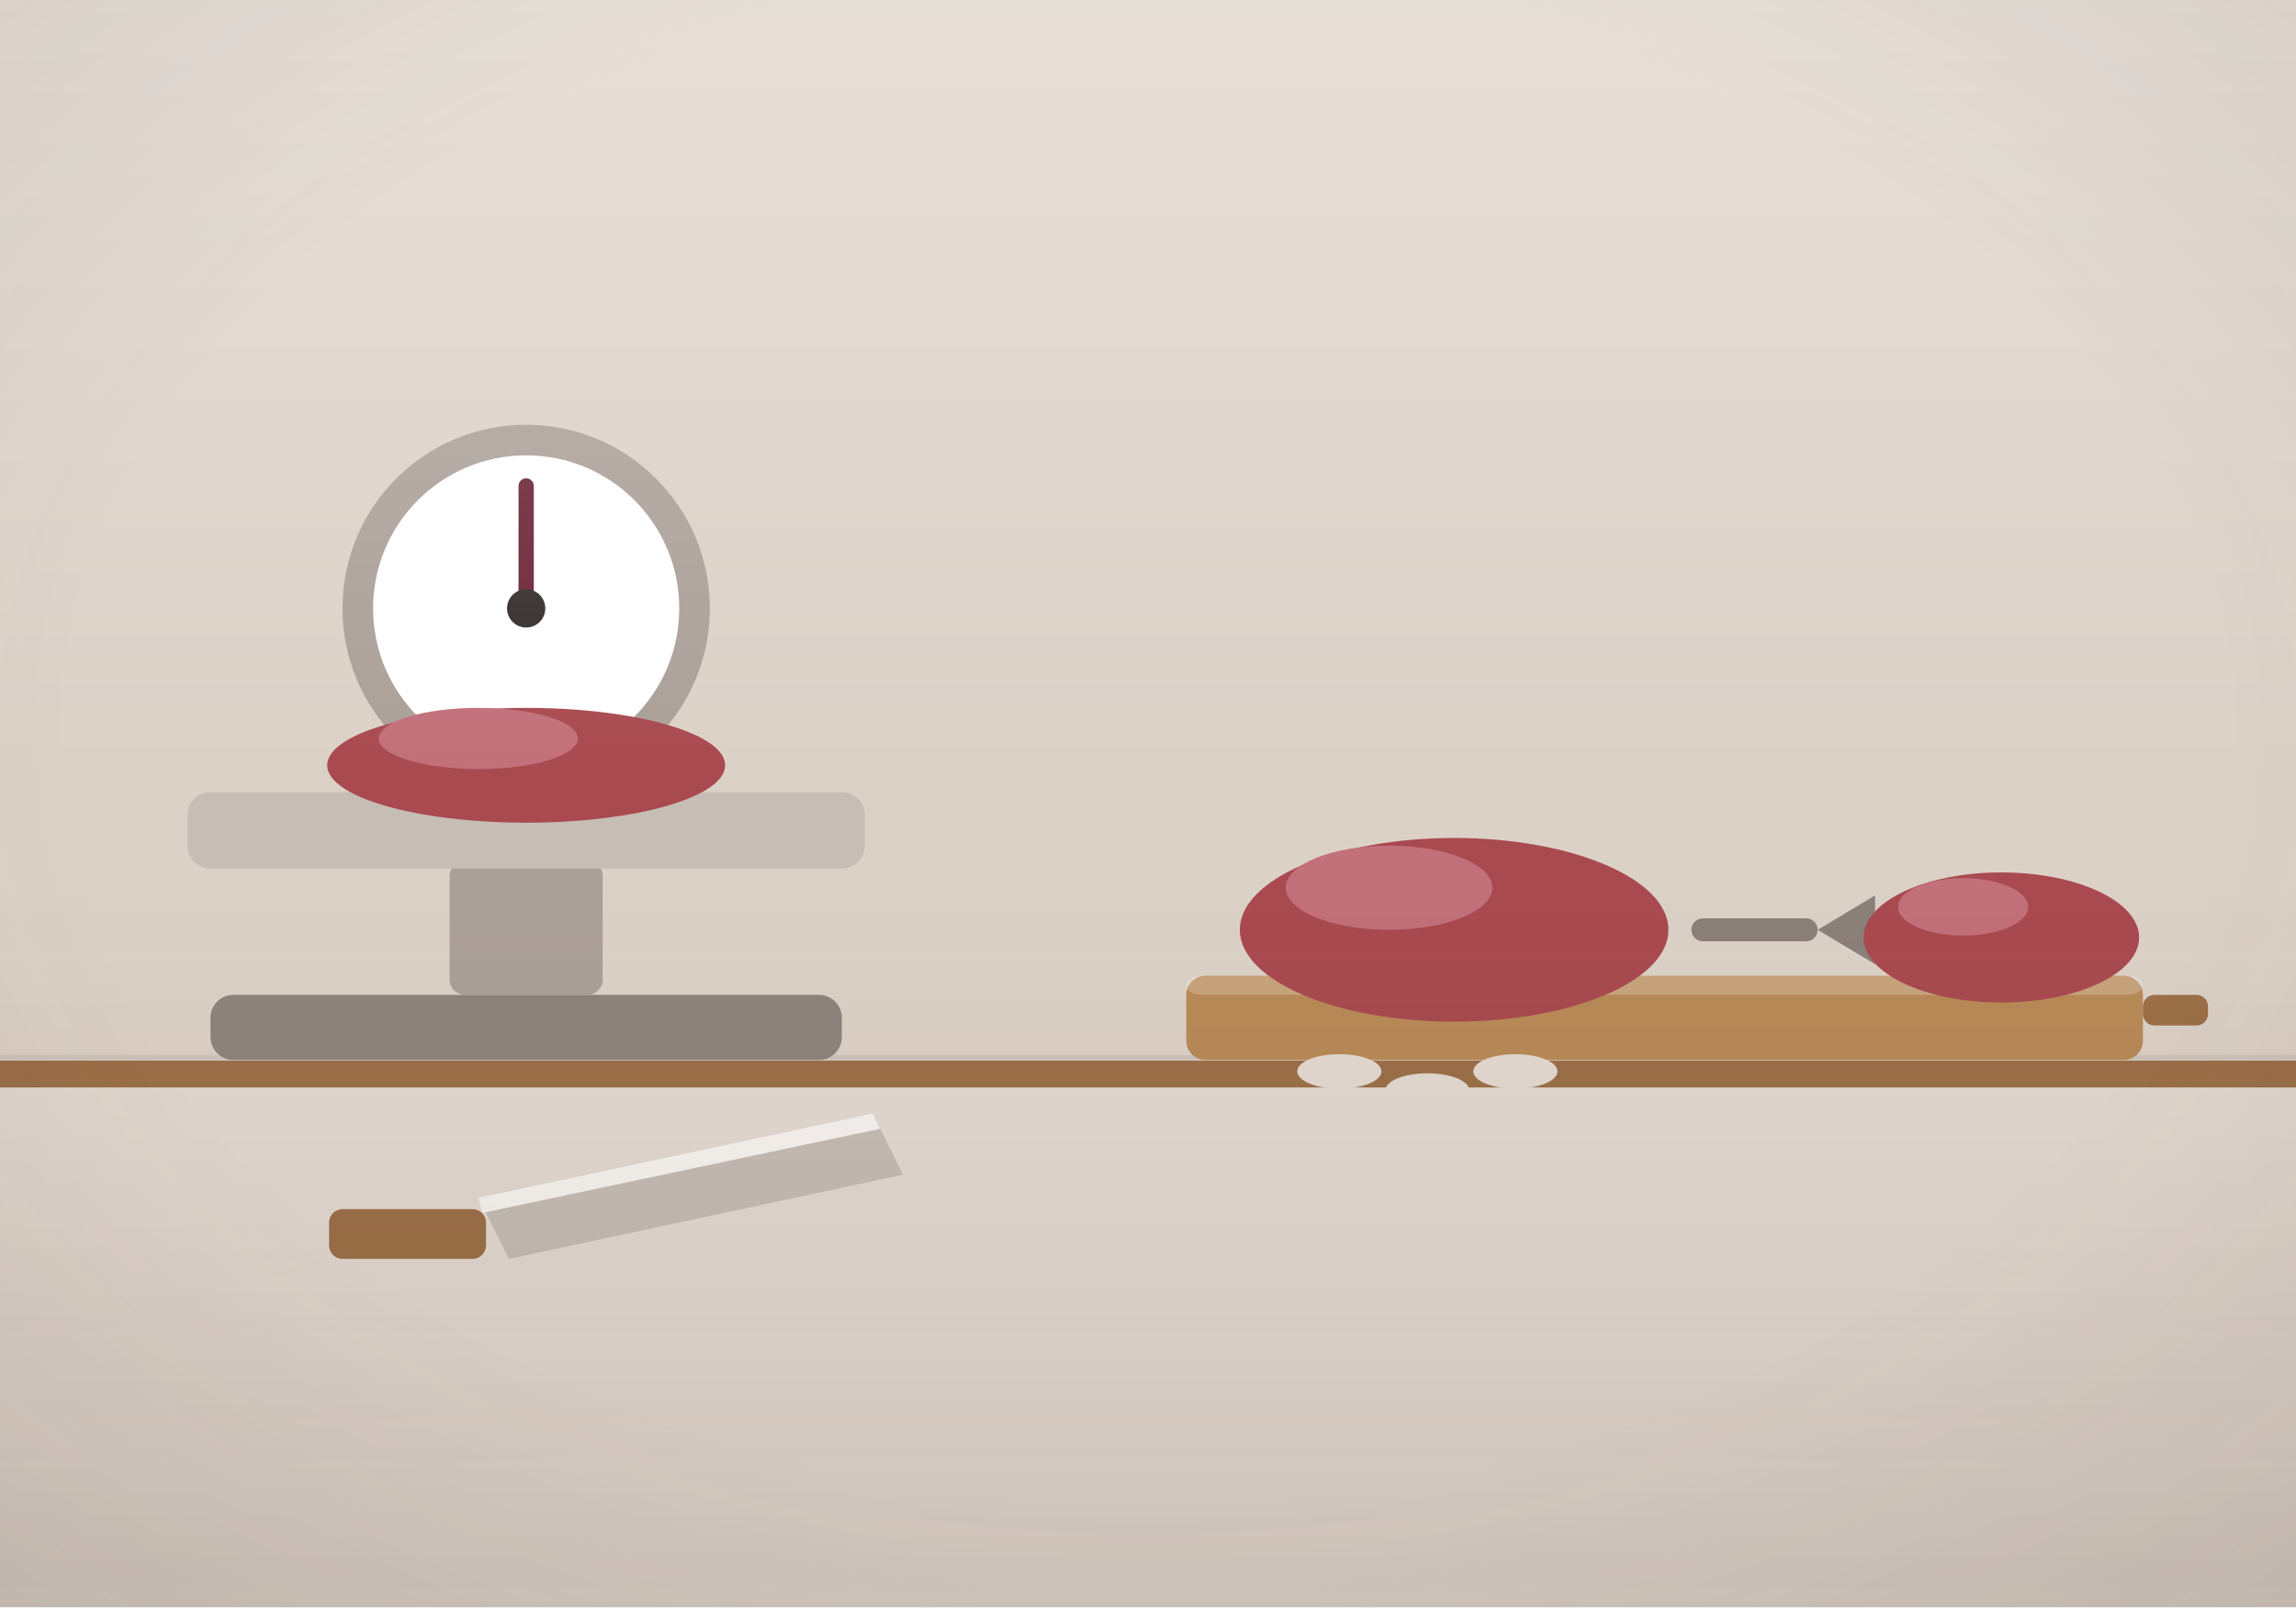
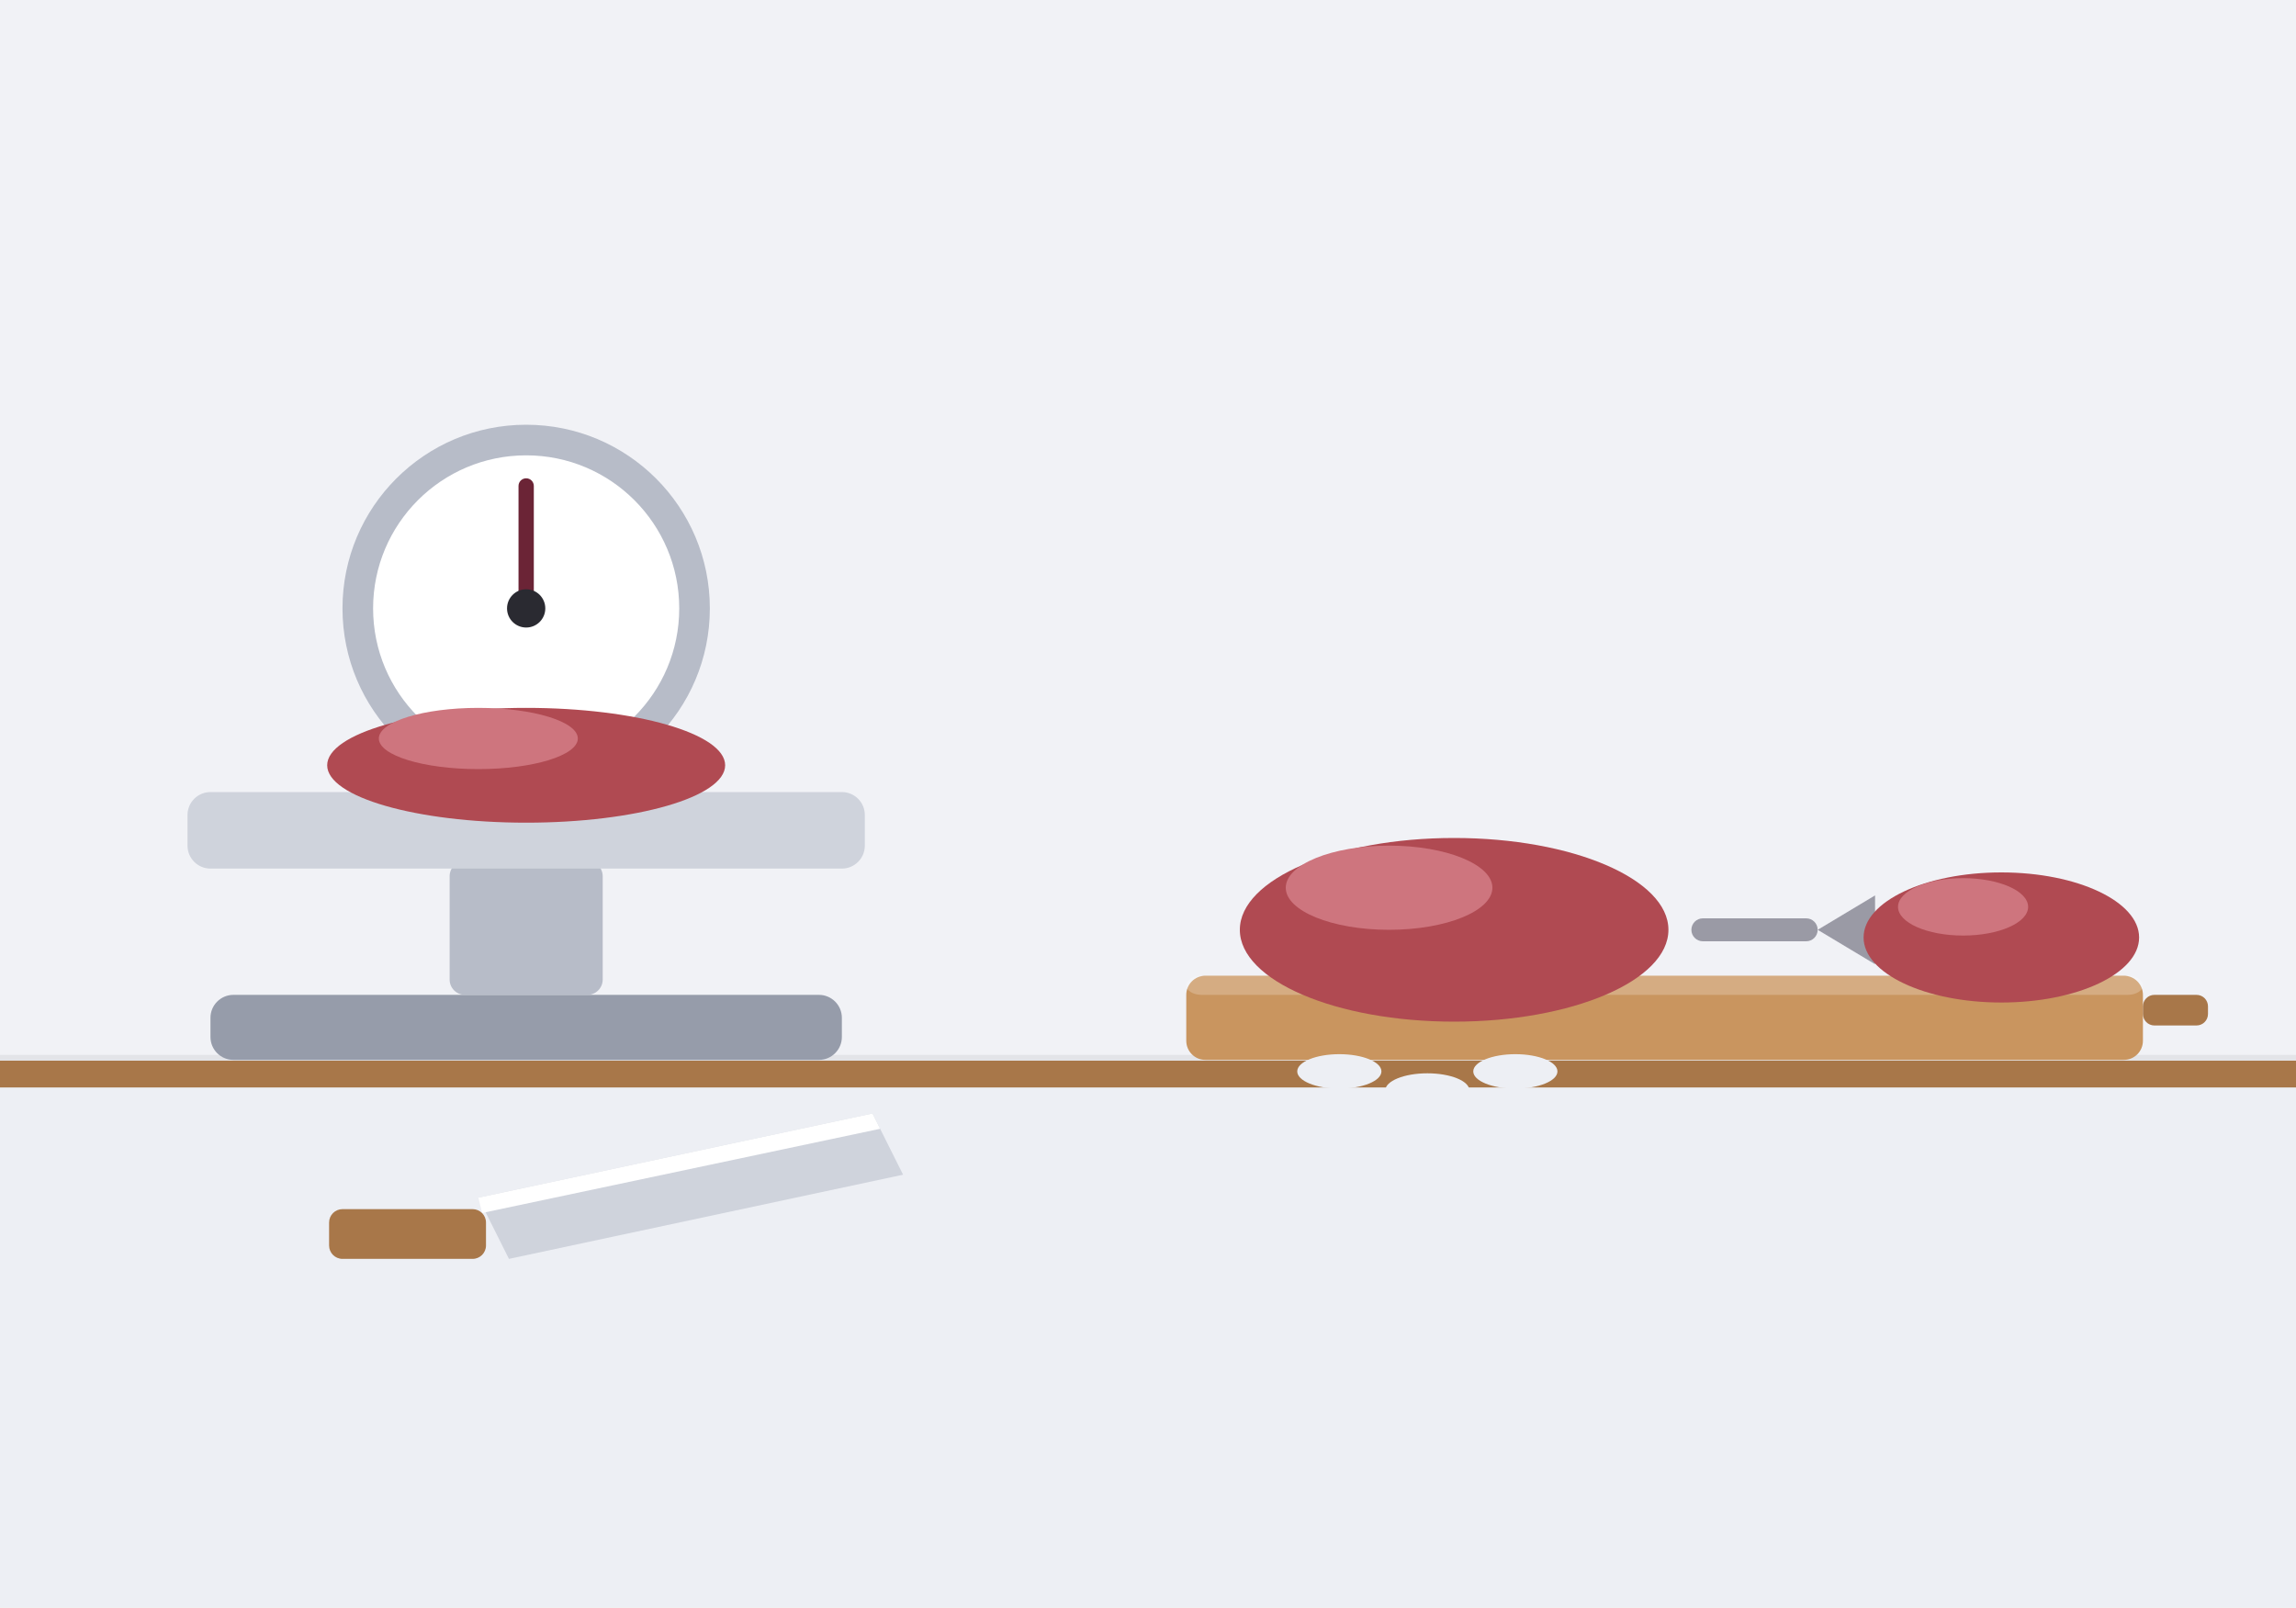
<svg xmlns="http://www.w3.org/2000/svg" viewBox="0 0 1200 840" width="1200" height="840" role="img">
-   <defs>
-     <linearGradient id="gTop" x1="0" y1="0" x2="0" y2="1">
-       <stop offset="0" stop-color="#FFFFFF" stop-opacity=".30" />
-       <stop offset=".48" stop-color="#FFFFFF" stop-opacity="0" />
-     </linearGradient>
-     <linearGradient id="gBot" x1="0" y1="0" x2="0" y2="1">
-       <stop offset=".55" stop-color="#3A2C24" stop-opacity="0" />
-       <stop offset="1" stop-color="#3A2C24" stop-opacity=".13" />
-     </linearGradient>
-     <radialGradient id="gVig" cx=".5" cy=".46" r=".75">
-       <stop offset=".62" stop-color="#3A2C24" stop-opacity="0" />
-       <stop offset="1" stop-color="#3A2C24" stop-opacity=".10" />
-     </radialGradient>
-   </defs>
-   <rect x="0" y="0" width="1200" height="840" fill="#EDE6DF" />
-   <rect x="0" y="0" width="1200" height="554.4" fill="#DCD1C7" />
-   <rect x="0" y="554.4" width="1200" height="285.6" fill="#E4DAD1" />
+   <rect x="0" y="0" width="1200" height="840" fill="#F7F8FA" />
+   <rect x="0" y="0" width="1200" height="554.4" fill="#F1F2F6" />
+   <rect x="0" y="554.4" width="1200" height="285.6" fill="#EDEFF4" />
  <rect x="0" y="551.4" width="1200" height="3" fill="rgba(0,0,0,.06)" />
-   <rect x="0" y="554.4" width="1200" height="14" fill="#9C7048" />
+   <rect x="0" y="554.4" width="1200" height="14" fill="#A87749" />
  <g transform="translate(110,200)">
-     <rect x="0" y="320" width="330" height="34" fill="#8E847D" rx="12" />
-     <rect x="125" y="250" width="80" height="70" fill="#ABA098" rx="8" />
-     <rect x="-12" y="214" width="354" height="40" fill="#C6BDB5" rx="12" />
-     <circle cx="165" cy="118" r="96" fill="#ABA098" />
+     <rect x="0" y="320" width="330" height="34" fill="#969CAA" rx="12" />
+     <rect x="125" y="250" width="80" height="70" fill="#B7BCC8" rx="8" />
+     <rect x="-12" y="214" width="354" height="40" fill="#CFD3DC" rx="12" />
+     <circle cx="165" cy="118" r="96" fill="#B7BCC8" />
    <circle cx="165" cy="118" r="80" fill="#FFFFFF" />
    <rect x="161" y="50" width="8" height="68" fill="#6B2436" rx="4" />
-     <circle cx="165" cy="118" r="10" fill="#332C2A" />
+     <circle cx="165" cy="118" r="10" fill="#2A2A31" />
  </g>
-   <ellipse cx="275" cy="400" rx="104" ry="30" fill="#A94A50" />
-   <ellipse cx="250" cy="386" rx="52" ry="16" fill="#C2707A" />
+   <ellipse cx="275" cy="400" rx="104" ry="30" fill="#B04A52" />
+   <ellipse cx="250" cy="386" rx="52" ry="16" fill="#CE757E" />
  <g transform="translate(620,510)">
-     <rect x="0" y="0" width="500" height="44" fill="#B98A57" rx="10" />
+     <rect x="0" y="0" width="500" height="44" fill="#C9955F" rx="10" />
    <rect x="0" y="0" width="500" height="10" fill="rgba(255,255,255,.22)" rx="8" />
-     <rect x="500" y="10" width="34" height="16" fill="#9C7048" rx="6" />
+     <rect x="500" y="10" width="34" height="16" fill="#A87749" rx="6" />
  </g>
-   <ellipse cx="760" cy="486" rx="112" ry="48" fill="#A94A50" />
-   <ellipse cx="726" cy="464" rx="54" ry="22" fill="#C2707A" />
+   <ellipse cx="760" cy="486" rx="112" ry="48" fill="#B04A52" />
+   <ellipse cx="726" cy="464" rx="54" ry="22" fill="#CE757E" />
  <g transform="translate(884,480)">
-     <rect x="0" y="0" width="66" height="12" fill="#8C807A" rx="6" />
-     <path d="M66,6 L96,-12 L96,24 Z" fill="#8C807A" />
+     <rect x="0" y="0" width="66" height="12" fill="#9A9AA5" rx="6" />
+     <path d="M66,6 L96,-12 L96,24 Z" fill="#9A9AA5" />
  </g>
-   <ellipse cx="1046" cy="490" rx="72" ry="34" fill="#A94A50" />
-   <ellipse cx="1026" cy="474" rx="34" ry="15" fill="#C2707A" />
-   <ellipse cx="700" cy="560" rx="22" ry="9" fill="#E4DAD1" />
-   <ellipse cx="746" cy="570" rx="22" ry="9" fill="#E4DAD1" />
-   <ellipse cx="792" cy="560" rx="22" ry="9" fill="#E4DAD1" />
+   <ellipse cx="1046" cy="490" rx="72" ry="34" fill="#B04A52" />
+   <ellipse cx="1026" cy="474" rx="34" ry="15" fill="#CE757E" />
+   <ellipse cx="700" cy="560" rx="22" ry="9" fill="#EDEFF4" />
+   <ellipse cx="746" cy="570" rx="22" ry="9" fill="#EDEFF4" />
+   <ellipse cx="792" cy="560" rx="22" ry="9" fill="#EDEFF4" />
  <g transform="translate(250,626)">
-     <path d="M0,0 L206,-44 L222,-12 L16,32 Z" fill="#C6BDB5" />
-     <path d="M0,0 L206,-44 L210,-36 L2,8 Z" fill="#F8F4F0" />
-     <rect x="-78" y="6" width="82" height="26" fill="#9C7048" rx="7" />
+     <path d="M0,0 L206,-44 L222,-12 L16,32 Z" fill="#CFD3DC" />
+     <path d="M0,0 L206,-44 L210,-36 L2,8 Z" fill="#FFFFFF" />
+     <rect x="-78" y="6" width="82" height="26" fill="#A87749" rx="7" />
  </g>
-   <rect x="0" y="0" width="1200" height="840" fill="url(#gTop)" />
-   <rect x="0" y="0" width="1200" height="840" fill="url(#gBot)" />
-   <rect x="0" y="0" width="1200" height="840" fill="url(#gVig)" />
</svg>
